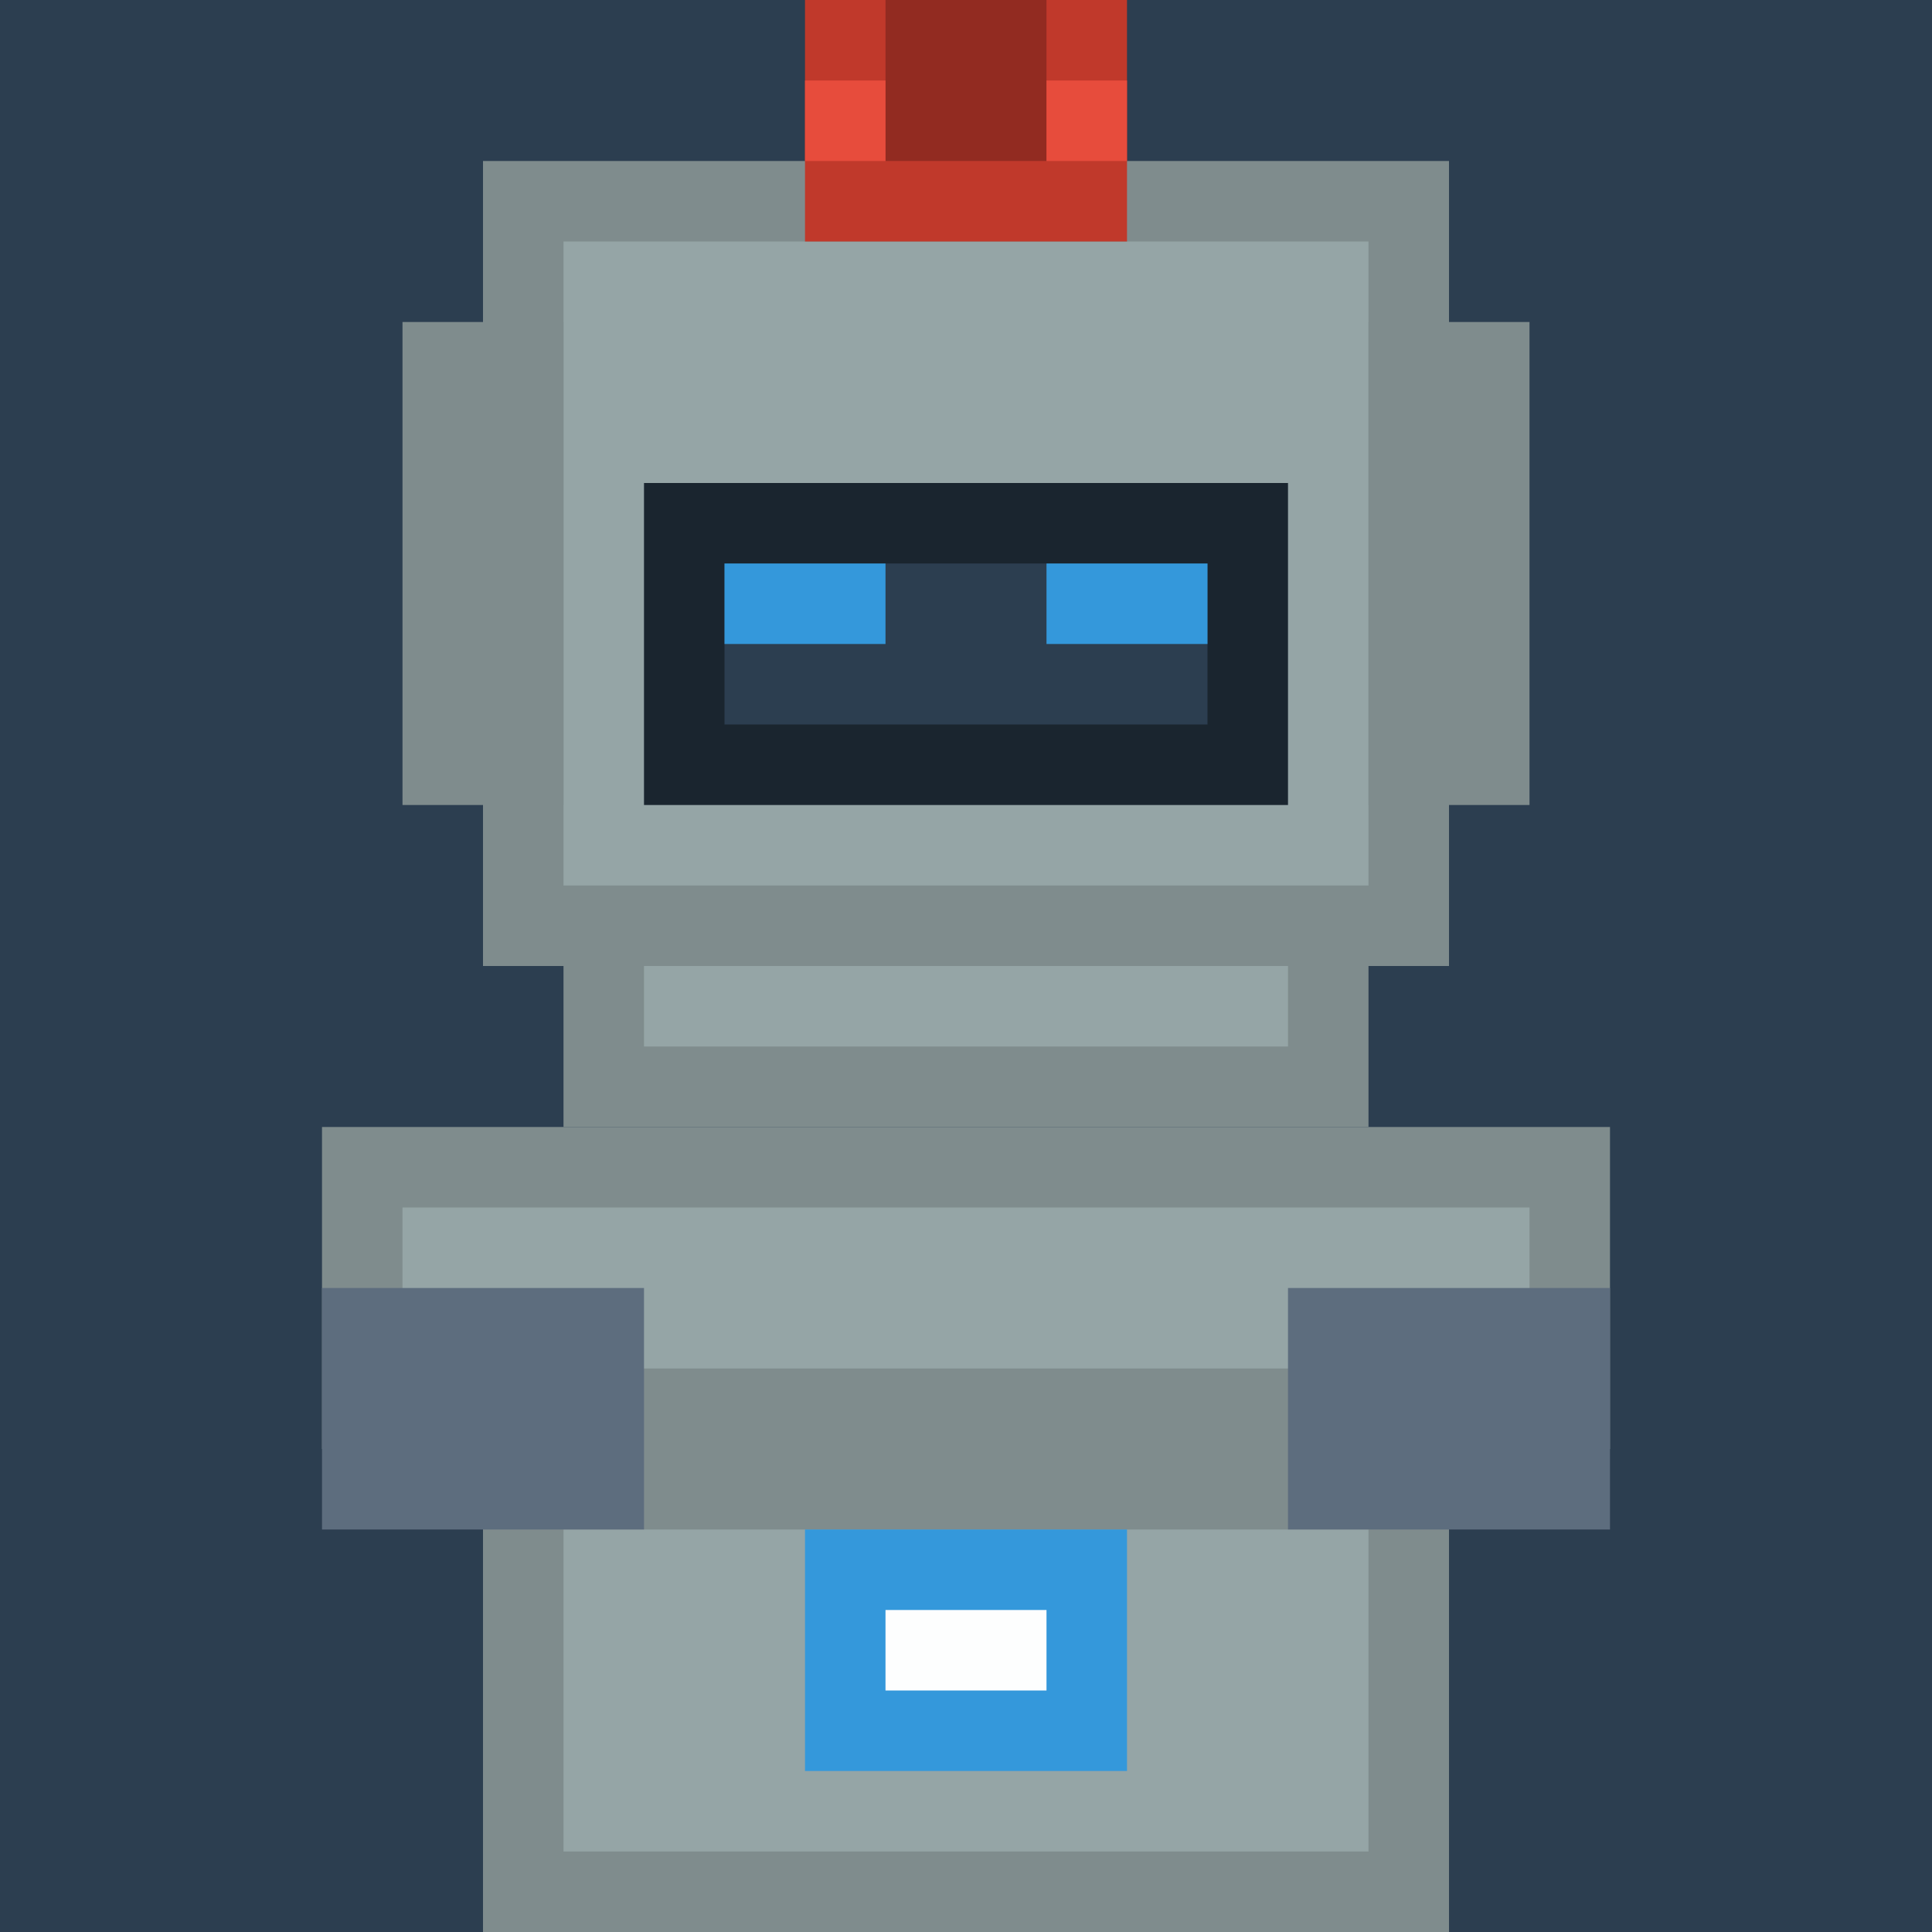
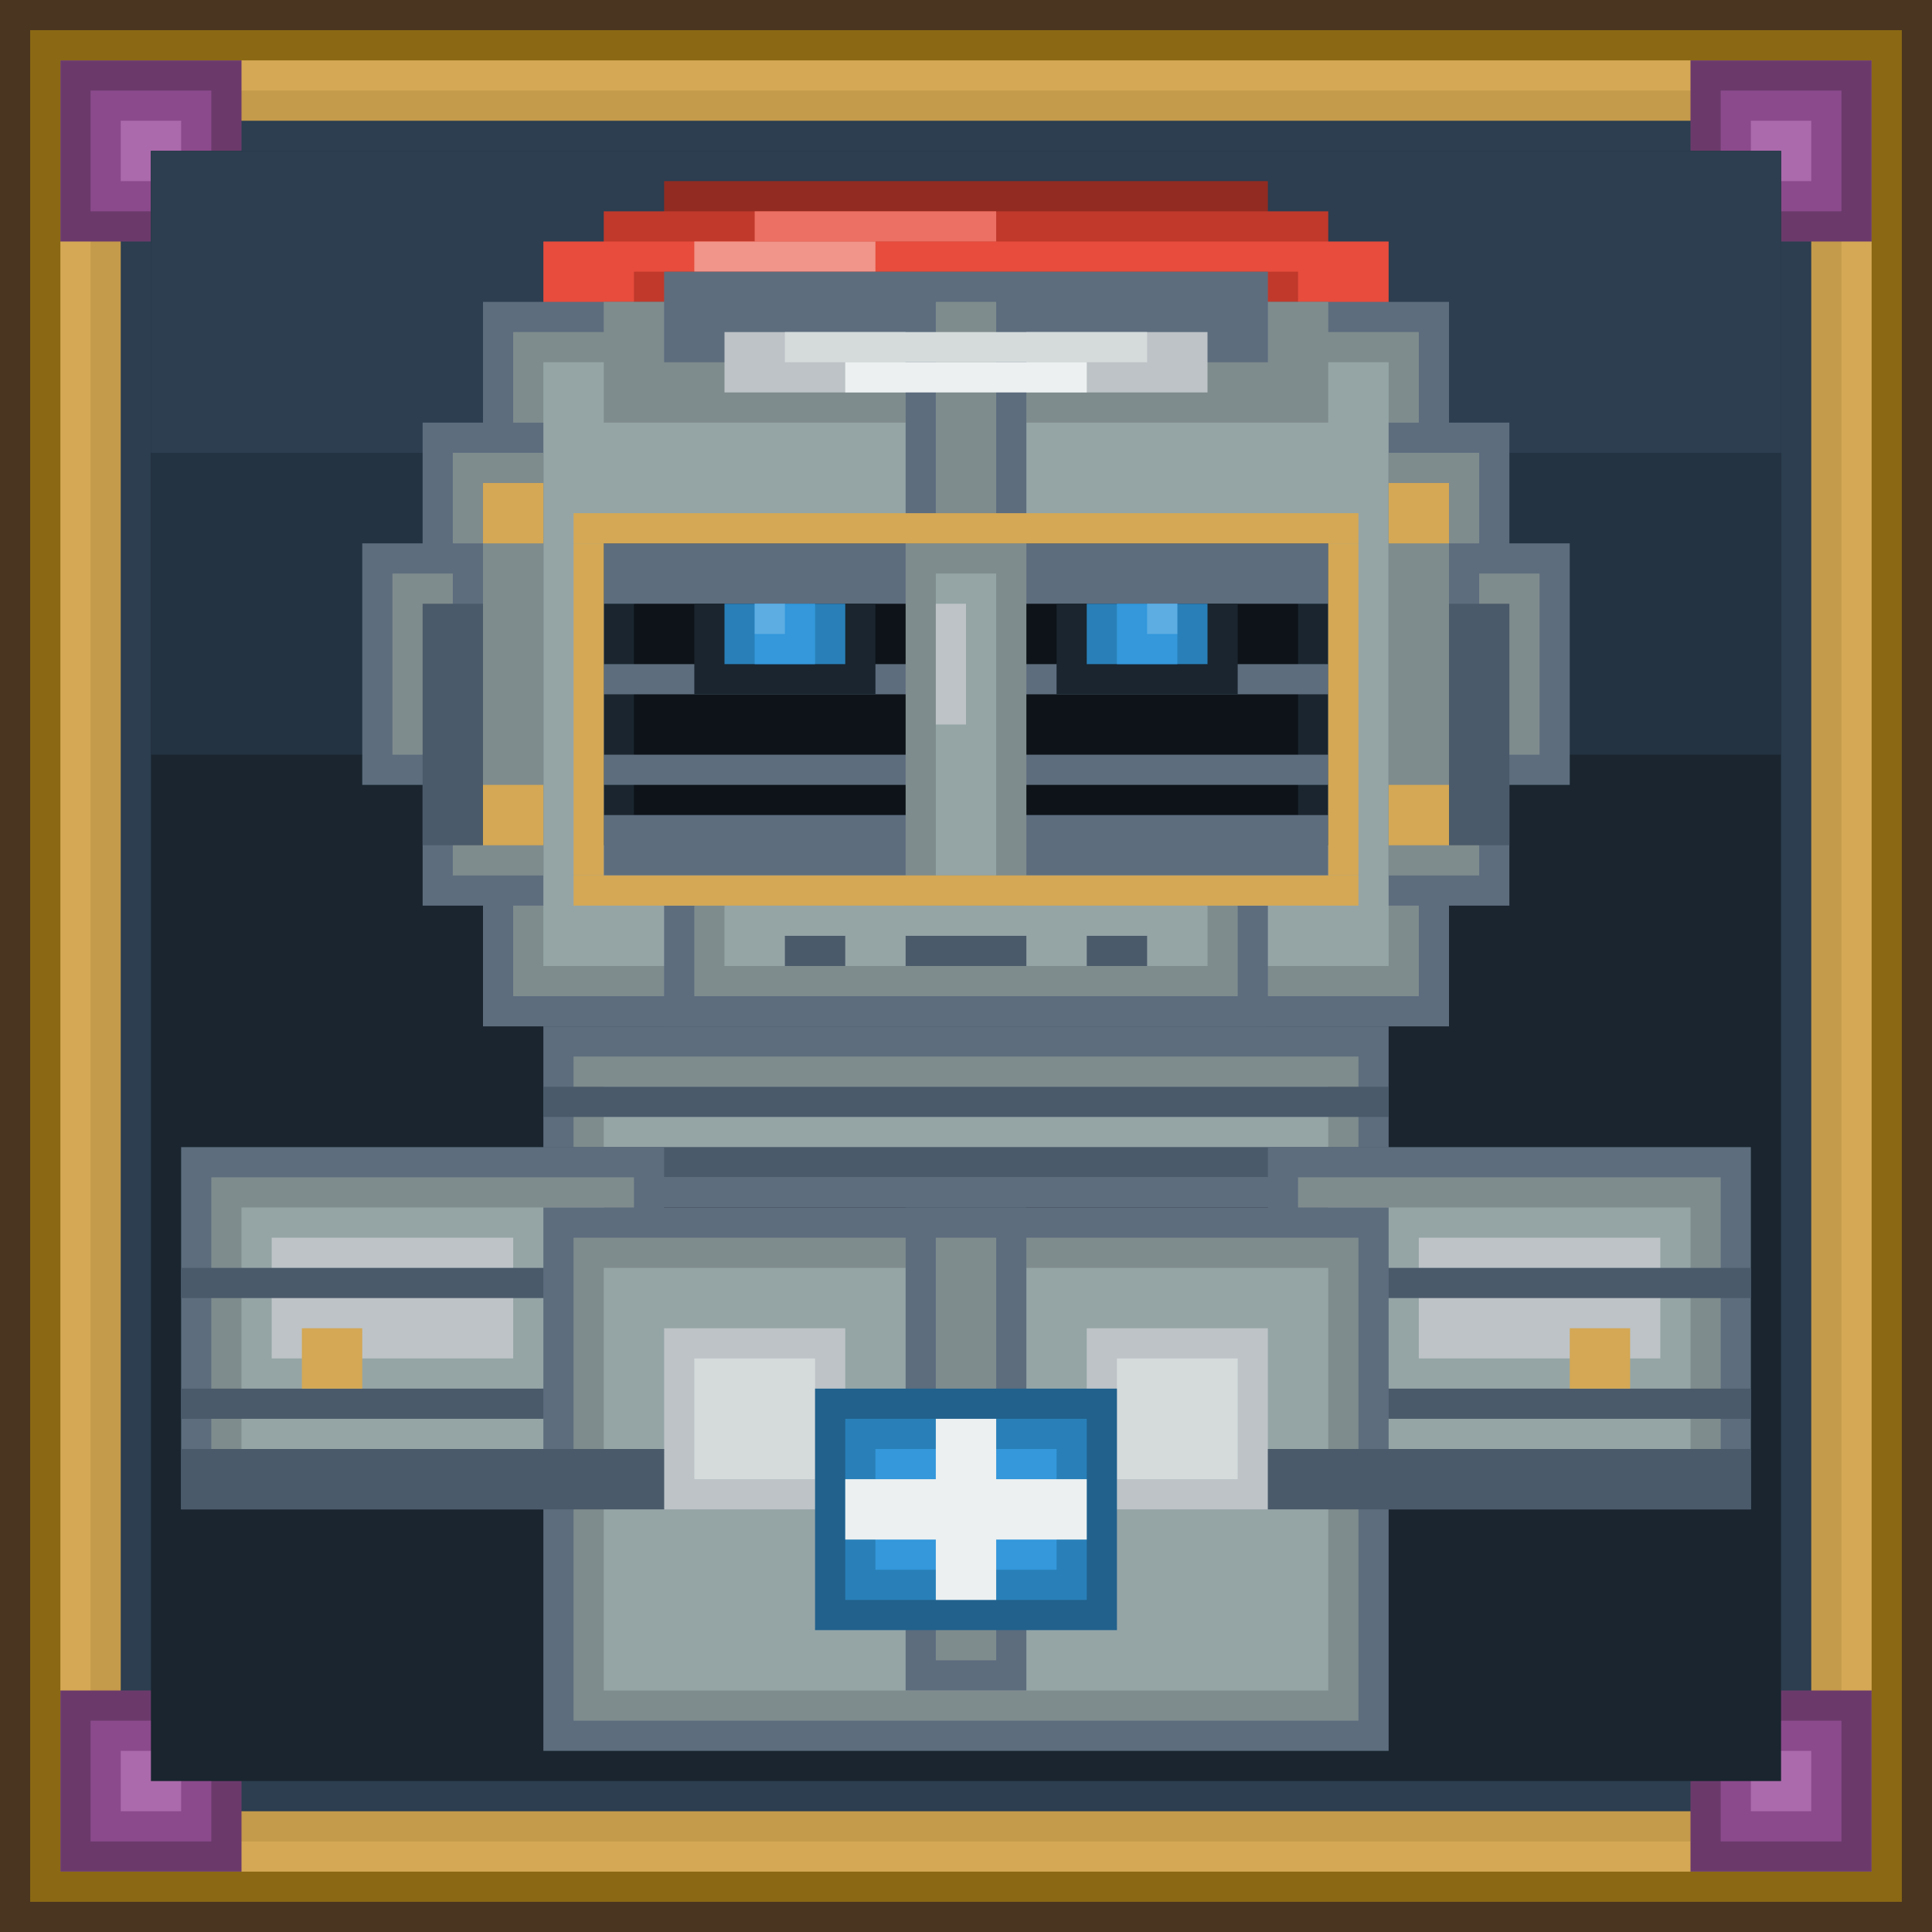
- <svg xmlns="http://www.w3.org/2000/svg" viewBox="0 0 24 24" width="24" height="24">
-   <rect x="0" y="0" width="24" height="24" fill="#2c3e50" />
-   <rect x="6" y="2" width="12" height="10" fill="#7f8c8d" />
-   <rect x="7" y="3" width="10" height="8" fill="#95a5a6" />
-   <rect x="5" y="4" width="2" height="6" fill="#7f8c8d" />
-   <rect x="17" y="4" width="2" height="6" fill="#7f8c8d" />
-   <rect x="8" y="6" width="8" height="4" fill="#1a252f" />
-   <rect x="9" y="7" width="6" height="2" fill="#2c3e50" />
-   <rect x="9" y="7" width="2" height="1" fill="#3498db" />
-   <rect x="13" y="7" width="2" height="1" fill="#3498db" />
-   <rect x="10" y="0" width="4" height="3" fill="#c0392b" />
-   <rect x="11" y="0" width="2" height="2" fill="#922b21" />
-   <rect x="10" y="1" width="1" height="1" fill="#e74c3c" />
-   <rect x="13" y="1" width="1" height="1" fill="#e74c3c" />
-   <rect x="7" y="12" width="10" height="2" fill="#7f8c8d" />
-   <rect x="8" y="12" width="8" height="1" fill="#95a5a6" />
-   <rect x="4" y="14" width="16" height="4" fill="#7f8c8d" />
-   <rect x="5" y="15" width="14" height="2" fill="#95a5a6" />
-   <rect x="6" y="18" width="12" height="6" fill="#7f8c8d" />
-   <rect x="7" y="19" width="10" height="4" fill="#95a5a6" />
-   <rect x="10" y="19" width="4" height="3" fill="#3498db" />
-   <rect x="11" y="20" width="2" height="1" fill="#fdfefe" />
-   <rect x="4" y="16" width="4" height="3" fill="#5d6d7e" />
-   <rect x="16" y="16" width="4" height="3" fill="#5d6d7e" />
+ <svg xmlns="http://www.w3.org/2000/svg" viewBox="0 0 64 64" width="64" height="64">
+   <rect x="0" y="0" width="64" height="64" fill="#4a3520" />
+   <rect x="1" y="1" width="62" height="62" fill="#8b6914" />
+   <rect x="2" y="2" width="60" height="60" fill="#d4a855" />
+   <rect x="3" y="3" width="58" height="58" fill="#c49a4b" />
+   <rect x="4" y="4" width="56" height="56" fill="#2c3e50" />
+   <rect x="2" y="2" width="6" height="6" fill="#6b3a6b" />
+   <rect x="3" y="3" width="4" height="4" fill="#8b4a8b" />
+   <rect x="4" y="4" width="2" height="2" fill="#ab6aab" />
+   <rect x="56" y="2" width="6" height="6" fill="#6b3a6b" />
+   <rect x="57" y="3" width="4" height="4" fill="#8b4a8b" />
+   <rect x="58" y="4" width="2" height="2" fill="#ab6aab" />
+   <rect x="2" y="56" width="6" height="6" fill="#6b3a6b" />
+   <rect x="3" y="57" width="4" height="4" fill="#8b4a8b" />
+   <rect x="4" y="58" width="2" height="2" fill="#ab6aab" />
+   <rect x="56" y="56" width="6" height="6" fill="#6b3a6b" />
+   <rect x="57" y="57" width="4" height="4" fill="#8b4a8b" />
+   <rect x="58" y="58" width="2" height="2" fill="#ab6aab" />
+   <rect x="5" y="5" width="54" height="54" fill="#1a252f" />
+   <rect x="5" y="5" width="54" height="20" fill="#243342" />
+   <rect x="5" y="5" width="54" height="10" fill="#2c3e50" />
+   <rect x="22" y="6" width="20" height="3" fill="#922b21" />
+   <rect x="20" y="7" width="24" height="3" fill="#c0392b" />
+   <rect x="18" y="8" width="28" height="3" fill="#e74c3c" />
+   <rect x="21" y="9" width="22" height="2" fill="#c0392b" />
+   <rect x="25" y="7" width="8" height="1" fill="#ec7063" />
+   <rect x="23" y="8" width="6" height="1" fill="#f1948a" />
+   <rect x="16" y="10" width="32" height="24" fill="#5d6d7e" />
+   <rect x="17" y="11" width="30" height="22" fill="#7f8c8d" />
+   <rect x="18" y="12" width="28" height="20" fill="#95a5a6" />
+   <rect x="20" y="10" width="24" height="4" fill="#7f8c8d" />
+   <rect x="22" y="9" width="20" height="3" fill="#5d6d7e" />
+   <rect x="24" y="11" width="16" height="2" fill="#bdc3c7" />
+   <rect x="30" y="10" width="4" height="14" fill="#5d6d7e" />
+   <rect x="31" y="10" width="2" height="14" fill="#7f8c8d" />
+   <rect x="14" y="14" width="4" height="16" fill="#5d6d7e" />
+   <rect x="15" y="15" width="3" height="14" fill="#7f8c8d" />
+   <rect x="46" y="14" width="4" height="16" fill="#5d6d7e" />
+   <rect x="46" y="15" width="3" height="14" fill="#7f8c8d" />
+   <rect x="12" y="18" width="4" height="8" fill="#5d6d7e" />
+   <rect x="13" y="19" width="2" height="6" fill="#7f8c8d" />
+   <rect x="48" y="18" width="4" height="8" fill="#5d6d7e" />
+   <rect x="49" y="19" width="2" height="6" fill="#7f8c8d" />
+   <rect x="20" y="18" width="24" height="10" fill="#1a252f" />
+   <rect x="21" y="19" width="22" height="8" fill="#0d1318" />
+   <rect x="20" y="18" width="24" height="2" fill="#5d6d7e" />
+   <rect x="20" y="22" width="24" height="1" fill="#5d6d7e" />
+   <rect x="20" y="25" width="24" height="1" fill="#5d6d7e" />
+   <rect x="20" y="27" width="24" height="2" fill="#5d6d7e" />
+   <rect x="23" y="20" width="6" height="3" fill="#1a252f" />
+   <rect x="24" y="20" width="4" height="2" fill="#2980b9" />
+   <rect x="25" y="20" width="2" height="2" fill="#3498db" />
+   <rect x="25" y="20" width="1" height="1" fill="#5dade2" />
+   <rect x="35" y="20" width="6" height="3" fill="#1a252f" />
+   <rect x="36" y="20" width="4" height="2" fill="#2980b9" />
+   <rect x="37" y="20" width="2" height="2" fill="#3498db" />
+   <rect x="38" y="20" width="1" height="1" fill="#5dade2" />
+   <rect x="30" y="18" width="4" height="12" fill="#7f8c8d" />
+   <rect x="31" y="19" width="2" height="10" fill="#95a5a6" />
+   <rect x="31" y="20" width="1" height="4" fill="#bdc3c7" />
+   <rect x="22" y="30" width="20" height="4" fill="#5d6d7e" />
+   <rect x="23" y="30" width="18" height="3" fill="#7f8c8d" />
+   <rect x="24" y="30" width="16" height="2" fill="#95a5a6" />
+   <rect x="26" y="31" width="2" height="1" fill="#4a5a6a" />
+   <rect x="30" y="31" width="4" height="1" fill="#4a5a6a" />
+   <rect x="36" y="31" width="2" height="1" fill="#4a5a6a" />
+   <rect x="18" y="34" width="28" height="6" fill="#5d6d7e" />
+   <rect x="19" y="35" width="26" height="4" fill="#7f8c8d" />
+   <rect x="20" y="36" width="24" height="2" fill="#95a5a6" />
+   <rect x="18" y="36" width="28" height="1" fill="#4a5a6a" />
+   <rect x="18" y="38" width="28" height="1" fill="#4a5a6a" />
+   <rect x="6" y="38" width="16" height="12" fill="#5d6d7e" />
+   <rect x="7" y="39" width="14" height="10" fill="#7f8c8d" />
+   <rect x="8" y="40" width="12" height="8" fill="#95a5a6" />
+   <rect x="9" y="41" width="8" height="4" fill="#bdc3c7" />
+   <rect x="6" y="42" width="16" height="1" fill="#4a5a6a" />
+   <rect x="6" y="46" width="16" height="1" fill="#4a5a6a" />
+   <rect x="42" y="38" width="16" height="12" fill="#5d6d7e" />
+   <rect x="43" y="39" width="14" height="10" fill="#7f8c8d" />
+   <rect x="44" y="40" width="12" height="8" fill="#95a5a6" />
+   <rect x="47" y="41" width="8" height="4" fill="#bdc3c7" />
+   <rect x="42" y="42" width="16" height="1" fill="#4a5a6a" />
+   <rect x="42" y="46" width="16" height="1" fill="#4a5a6a" />
+   <rect x="18" y="40" width="28" height="18" fill="#5d6d7e" />
+   <rect x="19" y="41" width="26" height="16" fill="#7f8c8d" />
+   <rect x="20" y="42" width="24" height="14" fill="#95a5a6" />
+   <rect x="30" y="40" width="4" height="16" fill="#5d6d7e" />
+   <rect x="31" y="41" width="2" height="14" fill="#7f8c8d" />
+   <rect x="22" y="44" width="6" height="6" fill="#bdc3c7" />
+   <rect x="36" y="44" width="6" height="6" fill="#bdc3c7" />
+   <rect x="23" y="45" width="4" height="4" fill="#d5dbdb" />
+   <rect x="37" y="45" width="4" height="4" fill="#d5dbdb" />
+   <rect x="27" y="46" width="10" height="8" fill="#21618c" />
+   <rect x="28" y="47" width="8" height="6" fill="#2980b9" />
+   <rect x="29" y="48" width="6" height="4" fill="#3498db" />
+   <rect x="31" y="47" width="2" height="6" fill="#ecf0f1" />
+   <rect x="28" y="49" width="8" height="2" fill="#ecf0f1" />
+   <rect x="19" y="17" width="26" height="1" fill="#d4a855" />
+   <rect x="19" y="29" width="26" height="1" fill="#d4a855" />
+   <rect x="19" y="18" width="1" height="11" fill="#d4a855" />
+   <rect x="44" y="18" width="1" height="11" fill="#d4a855" />
+   <rect x="16" y="16" width="2" height="2" fill="#d4a855" />
+   <rect x="46" y="16" width="2" height="2" fill="#d4a855" />
+   <rect x="16" y="26" width="2" height="2" fill="#d4a855" />
+   <rect x="46" y="26" width="2" height="2" fill="#d4a855" />
+   <rect x="10" y="44" width="2" height="2" fill="#d4a855" />
+   <rect x="52" y="44" width="2" height="2" fill="#d4a855" />
+   <rect x="26" y="11" width="12" height="1" fill="#d5dbdb" />
+   <rect x="28" y="12" width="8" height="1" fill="#ecf0f1" />
+   <rect x="14" y="20" width="2" height="8" fill="#4a5a6a" />
+   <rect x="48" y="20" width="2" height="8" fill="#4a5a6a" />
+   <rect x="6" y="48" width="16" height="2" fill="#4a5a6a" />
+   <rect x="42" y="48" width="16" height="2" fill="#4a5a6a" />
</svg>
